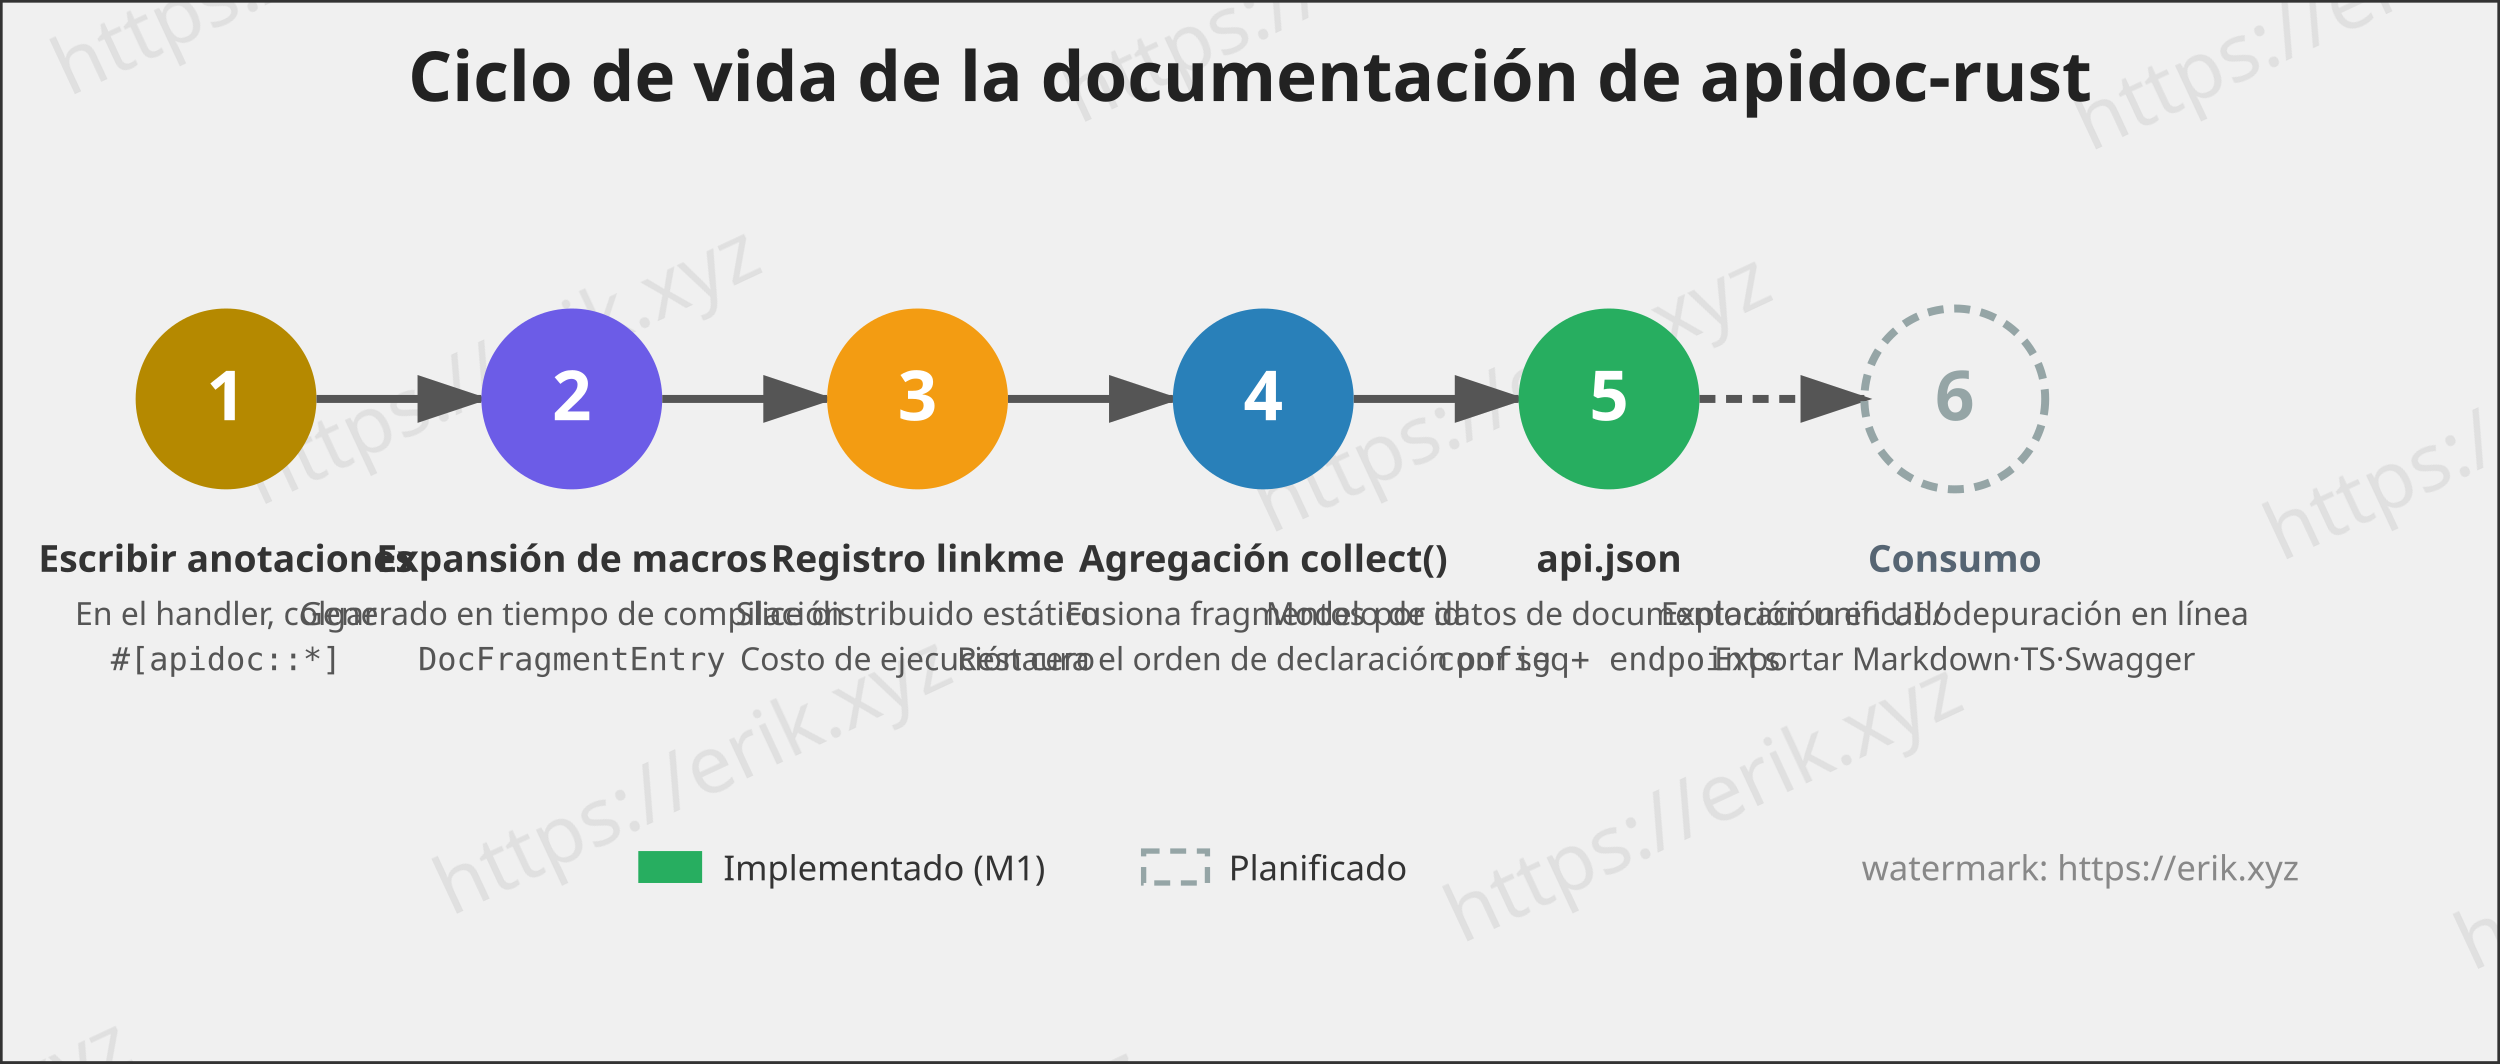
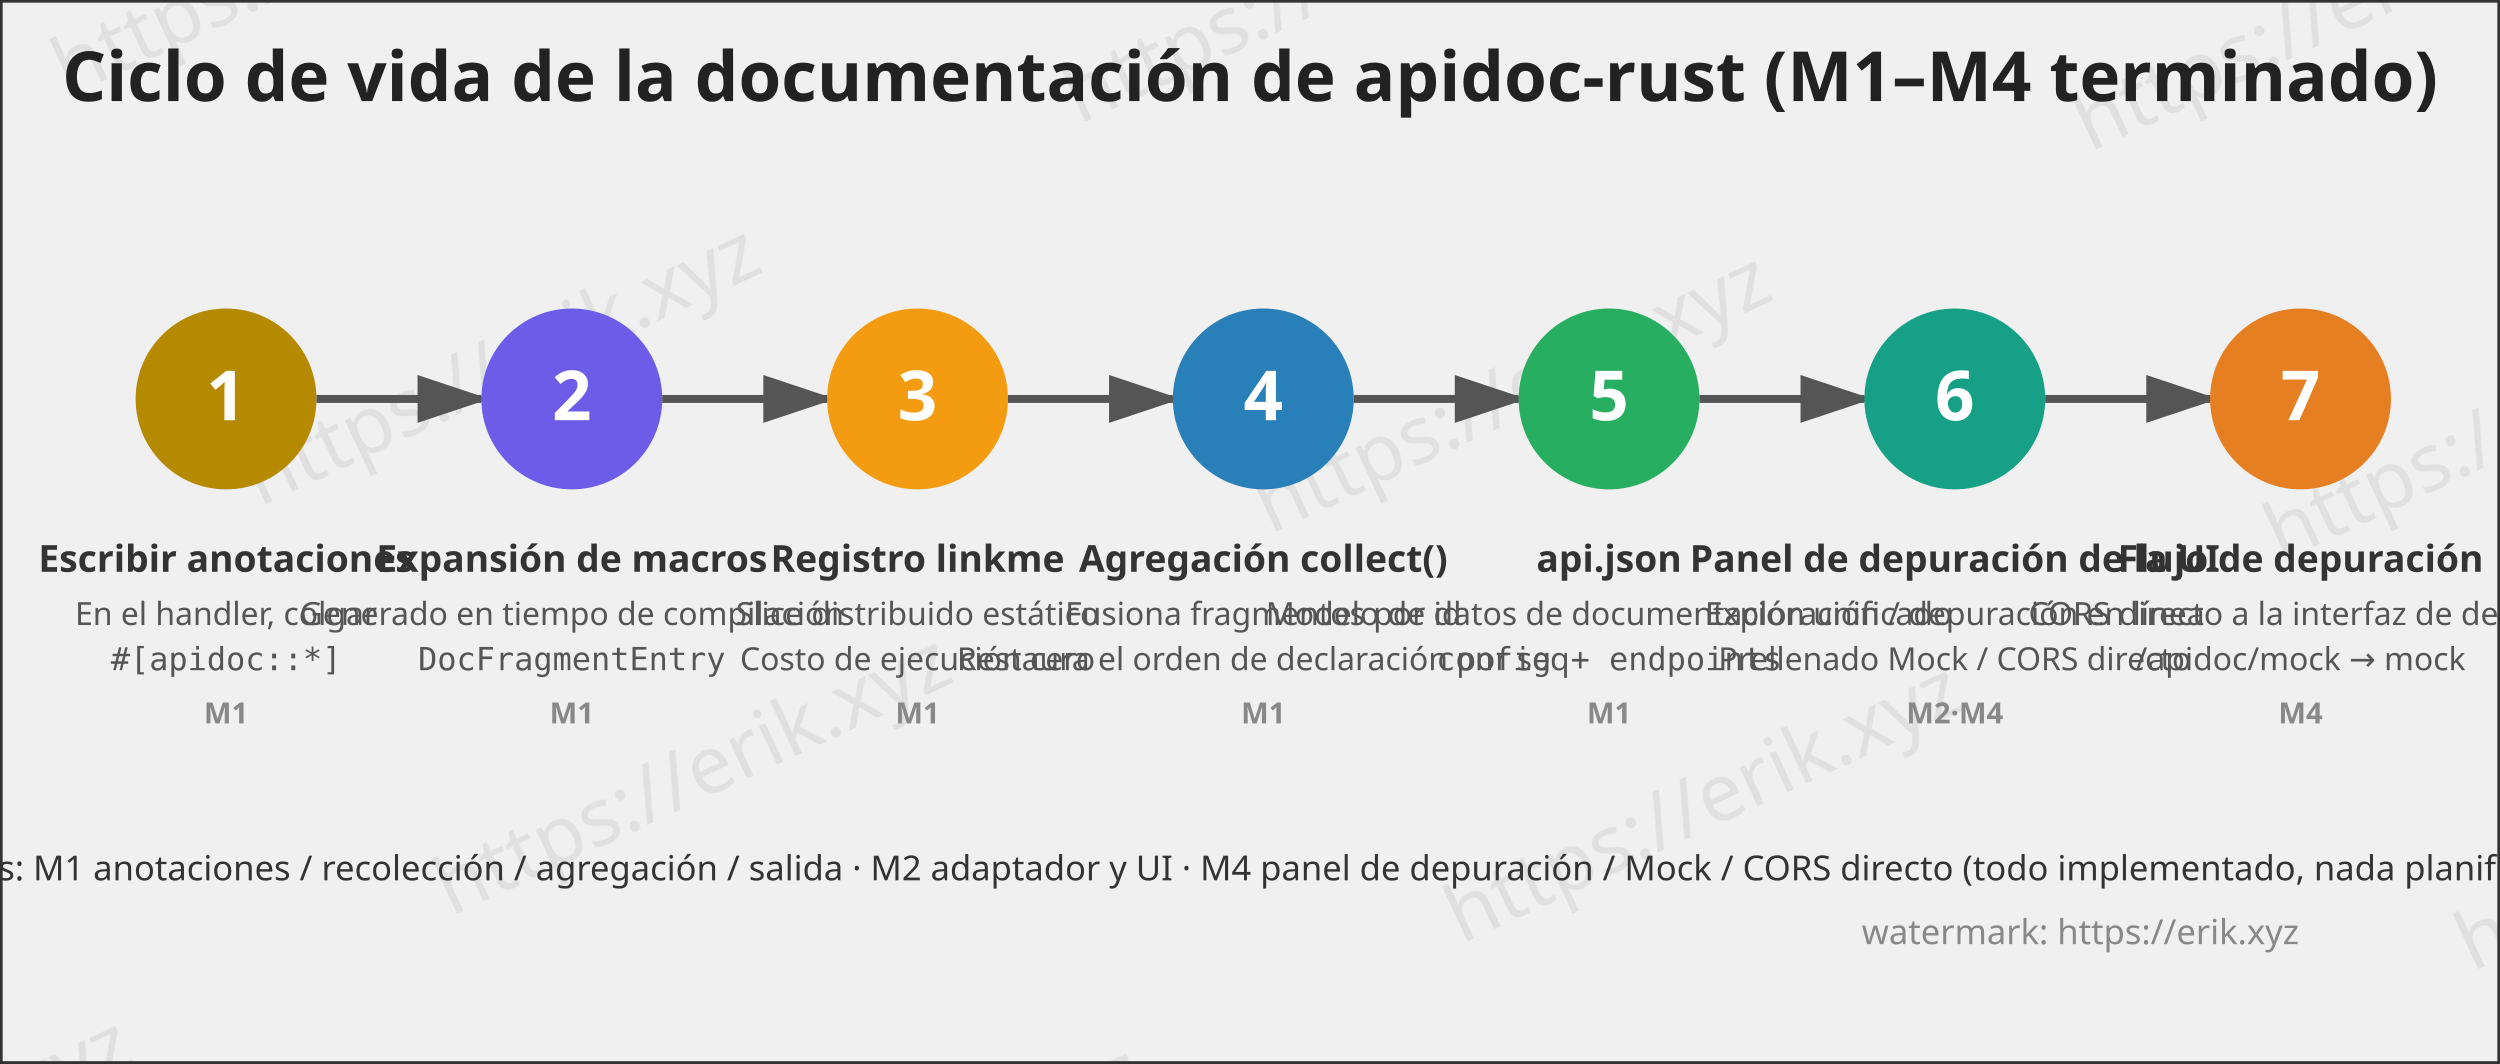
<svg xmlns="http://www.w3.org/2000/svg" viewBox="0 0 940 400" font-family="sans-serif">
  <defs>
    <pattern id="wm" width="340" height="170" patternUnits="userSpaceOnUse" patternTransform="rotate(-25)">
      <text x="8" y="44" font-size="30" fill="#888888" opacity="0.15">https://erik.xyz</text>
    </pattern>
    <marker id="arrow" markerWidth="10" markerHeight="10" refX="8" refY="3" orient="auto">
      <path d="M0,0 L0,6 L9,3 z" fill="#555" />
    </marker>
  </defs>
  <rect width="940" height="400" fill="url(#wm)" />
  <rect x="0" y="0" width="940" height="400" fill="none" stroke="#333" stroke-width="2" />
-   <text x="470" y="38" text-anchor="middle" font-size="26" font-weight="bold" fill="#222">Ciclo de vida de la documentación de apidoc-rust</text>
+   <text x="470" y="38" text-anchor="middle" font-size="26" font-weight="bold" fill="#222">Ciclo de vida de la documentación de apidoc-rust (M1–M4 terminado)</text>
  <circle cx="85" cy="150" r="34" fill="#b58900" />
  <text x="85" y="158" text-anchor="middle" font-size="26" fill="#fff" font-weight="bold">1</text>
  <text x="85" y="215" text-anchor="middle" font-size="14" font-weight="bold" fill="#333">Escribir anotaciones</text>
  <text x="85" y="235" text-anchor="middle" font-size="12" fill="#555">En el handler, colgar</text>
  <text x="85" y="252" text-anchor="middle" font-size="12" fill="#555" font-family="monospace">#[apidoc::*]</text>
+   <text x="85" y="272" text-anchor="middle" font-size="11" fill="#888" font-weight="bold">M1</text>
  <line x1="119" y1="150" x2="181" y2="150" stroke="#555" stroke-width="3" marker-end="url(#arrow)" />
  <circle cx="215" cy="150" r="34" fill="#6c5ce7" />
  <text x="215" y="158" text-anchor="middle" font-size="26" fill="#fff" font-weight="bold">2</text>
  <text x="215" y="215" text-anchor="middle" font-size="14" font-weight="bold" fill="#333">Expansión de macros</text>
  <text x="215" y="235" text-anchor="middle" font-size="12" fill="#555">Generado en tiempo de compilación</text>
  <text x="215" y="252" text-anchor="middle" font-size="12" fill="#555" font-family="monospace">DocFragmentEntry</text>
+   <text x="215" y="272" text-anchor="middle" font-size="11" fill="#888" font-weight="bold">M1</text>
  <line x1="249" y1="150" x2="311" y2="150" stroke="#555" stroke-width="3" marker-end="url(#arrow)" />
  <circle cx="345" cy="150" r="34" fill="#f39c12" />
  <text x="345" y="158" text-anchor="middle" font-size="26" fill="#fff" font-weight="bold">3</text>
  <text x="345" y="215" text-anchor="middle" font-size="14" font-weight="bold" fill="#333">Registro linkme</text>
  <text x="345" y="235" text-anchor="middle" font-size="12" fill="#555">Slice distribuido estático</text>
  <text x="345" y="252" text-anchor="middle" font-size="12" fill="#555">Costo de ejecución cero</text>
+   <text x="345" y="272" text-anchor="middle" font-size="11" fill="#888" font-weight="bold">M1</text>
  <line x1="379" y1="150" x2="441" y2="150" stroke="#555" stroke-width="3" marker-end="url(#arrow)" />
  <circle cx="475" cy="150" r="34" fill="#2980b9" />
  <text x="475" y="158" text-anchor="middle" font-size="26" fill="#fff" font-weight="bold">4</text>
  <text x="475" y="215" text-anchor="middle" font-size="14" font-weight="bold" fill="#333">Agregación collect()</text>
  <text x="475" y="235" text-anchor="middle" font-size="12" fill="#555">Fusiona fragmentos por id</text>
  <text x="475" y="252" text-anchor="middle" font-size="12" fill="#555">Restaura el orden de declaración por seq</text>
+   <text x="475" y="272" text-anchor="middle" font-size="11" fill="#888" font-weight="bold">M1</text>
  <line x1="509" y1="150" x2="571" y2="150" stroke="#555" stroke-width="3" marker-end="url(#arrow)" />
  <circle cx="605" cy="150" r="34" fill="#27ae60" />
  <text x="605" y="158" text-anchor="middle" font-size="26" fill="#fff" font-weight="bold">5</text>
  <text x="605" y="215" text-anchor="middle" font-size="14" font-weight="bold" fill="#333">api.json</text>
  <text x="605" y="235" text-anchor="middle" font-size="12" fill="#555">Modelo de datos de documentación unificado</text>
  <text x="605" y="252" text-anchor="middle" font-size="12" fill="#555" font-family="monospace">config + endpoints</text>
-   <line x1="639" y1="150" x2="701" y2="150" stroke="#555" stroke-width="3" stroke-dasharray="6 4" marker-end="url(#arrow)" />
-   <circle cx="735" cy="150" r="34" fill="none" stroke="#95a5a6" stroke-width="3" stroke-dasharray="6 4" />
-   <text x="735" y="158" text-anchor="middle" font-size="26" fill="#95a5a6" font-weight="bold">6</text>
-   <text x="735" y="215" text-anchor="middle" font-size="14" font-weight="bold" fill="#566573">Consumo</text>
-   <text x="735" y="235" text-anchor="middle" font-size="12" fill="#555">Exploración en UI / depuración en línea</text>
-   <text x="735" y="252" text-anchor="middle" font-size="12" fill="#555">Exportar Markdown·TS·Swagger</text>
-   <rect x="240" y="320" width="24" height="12" fill="#27ae60" />
-   <text x="272" y="331" font-size="13" fill="#333">Implementado (M1)</text>
-   <rect x="430" y="320" width="24" height="12" fill="none" stroke="#95a5a6" stroke-width="2" stroke-dasharray="6 4" />
-   <text x="462" y="331" font-size="13" fill="#333">Planificado</text>
-   <text x="700" y="331" font-size="13" fill="#888">watermark: https://erik.xyz</text>
+   <text x="605" y="272" text-anchor="middle" font-size="11" fill="#888" font-weight="bold">M1</text>
+   <line x1="639" y1="150" x2="701" y2="150" stroke="#555" stroke-width="3" marker-end="url(#arrow)" />
+   <circle cx="735" cy="150" r="34" fill="#16a085" />
+   <text x="735" y="158" text-anchor="middle" font-size="26" fill="#fff" font-weight="bold">6</text>
+   <text x="735" y="215" text-anchor="middle" font-size="14" font-weight="bold" fill="#333">Panel de depuración de la UI</text>
+   <text x="735" y="235" text-anchor="middle" font-size="12" fill="#555">Exploración / depuración en línea</text>
+   <text x="735" y="252" text-anchor="middle" font-size="12" fill="#555">Prellenado Mock / CORS directo</text>
+   <text x="735" y="272" text-anchor="middle" font-size="11" fill="#888" font-weight="bold">M2·M4</text>
+   <line x1="769" y1="150" x2="831" y2="150" stroke="#555" stroke-width="3" marker-end="url(#arrow)" />
+   <circle cx="865" cy="150" r="34" fill="#e67e22" />
+   <text x="865" y="158" text-anchor="middle" font-size="26" fill="#fff" font-weight="bold">7</text>
+   <text x="865" y="215" text-anchor="middle" font-size="14" font-weight="bold" fill="#333">Flujo de depuración</text>
+   <text x="865" y="235" text-anchor="middle" font-size="12" fill="#555">CORS directo a la interfaz de destino</text>
+   <text x="865" y="252" text-anchor="middle" font-size="12" fill="#555">/apidoc/mock → mock</text>
+   <text x="865" y="272" text-anchor="middle" font-size="11" fill="#888" font-weight="bold">M4</text>
+   <text x="470" y="331" text-anchor="middle" font-size="13" fill="#333">Etapas: M1 anotaciones / recolección / agregación / salida · M2 adaptador y UI · M4 panel de depuración / Mock / CORS directo (todo implementado, nada planificado)</text>
+   <text x="700" y="355" font-size="13" fill="#888">watermark: https://erik.xyz</text>
</svg>
